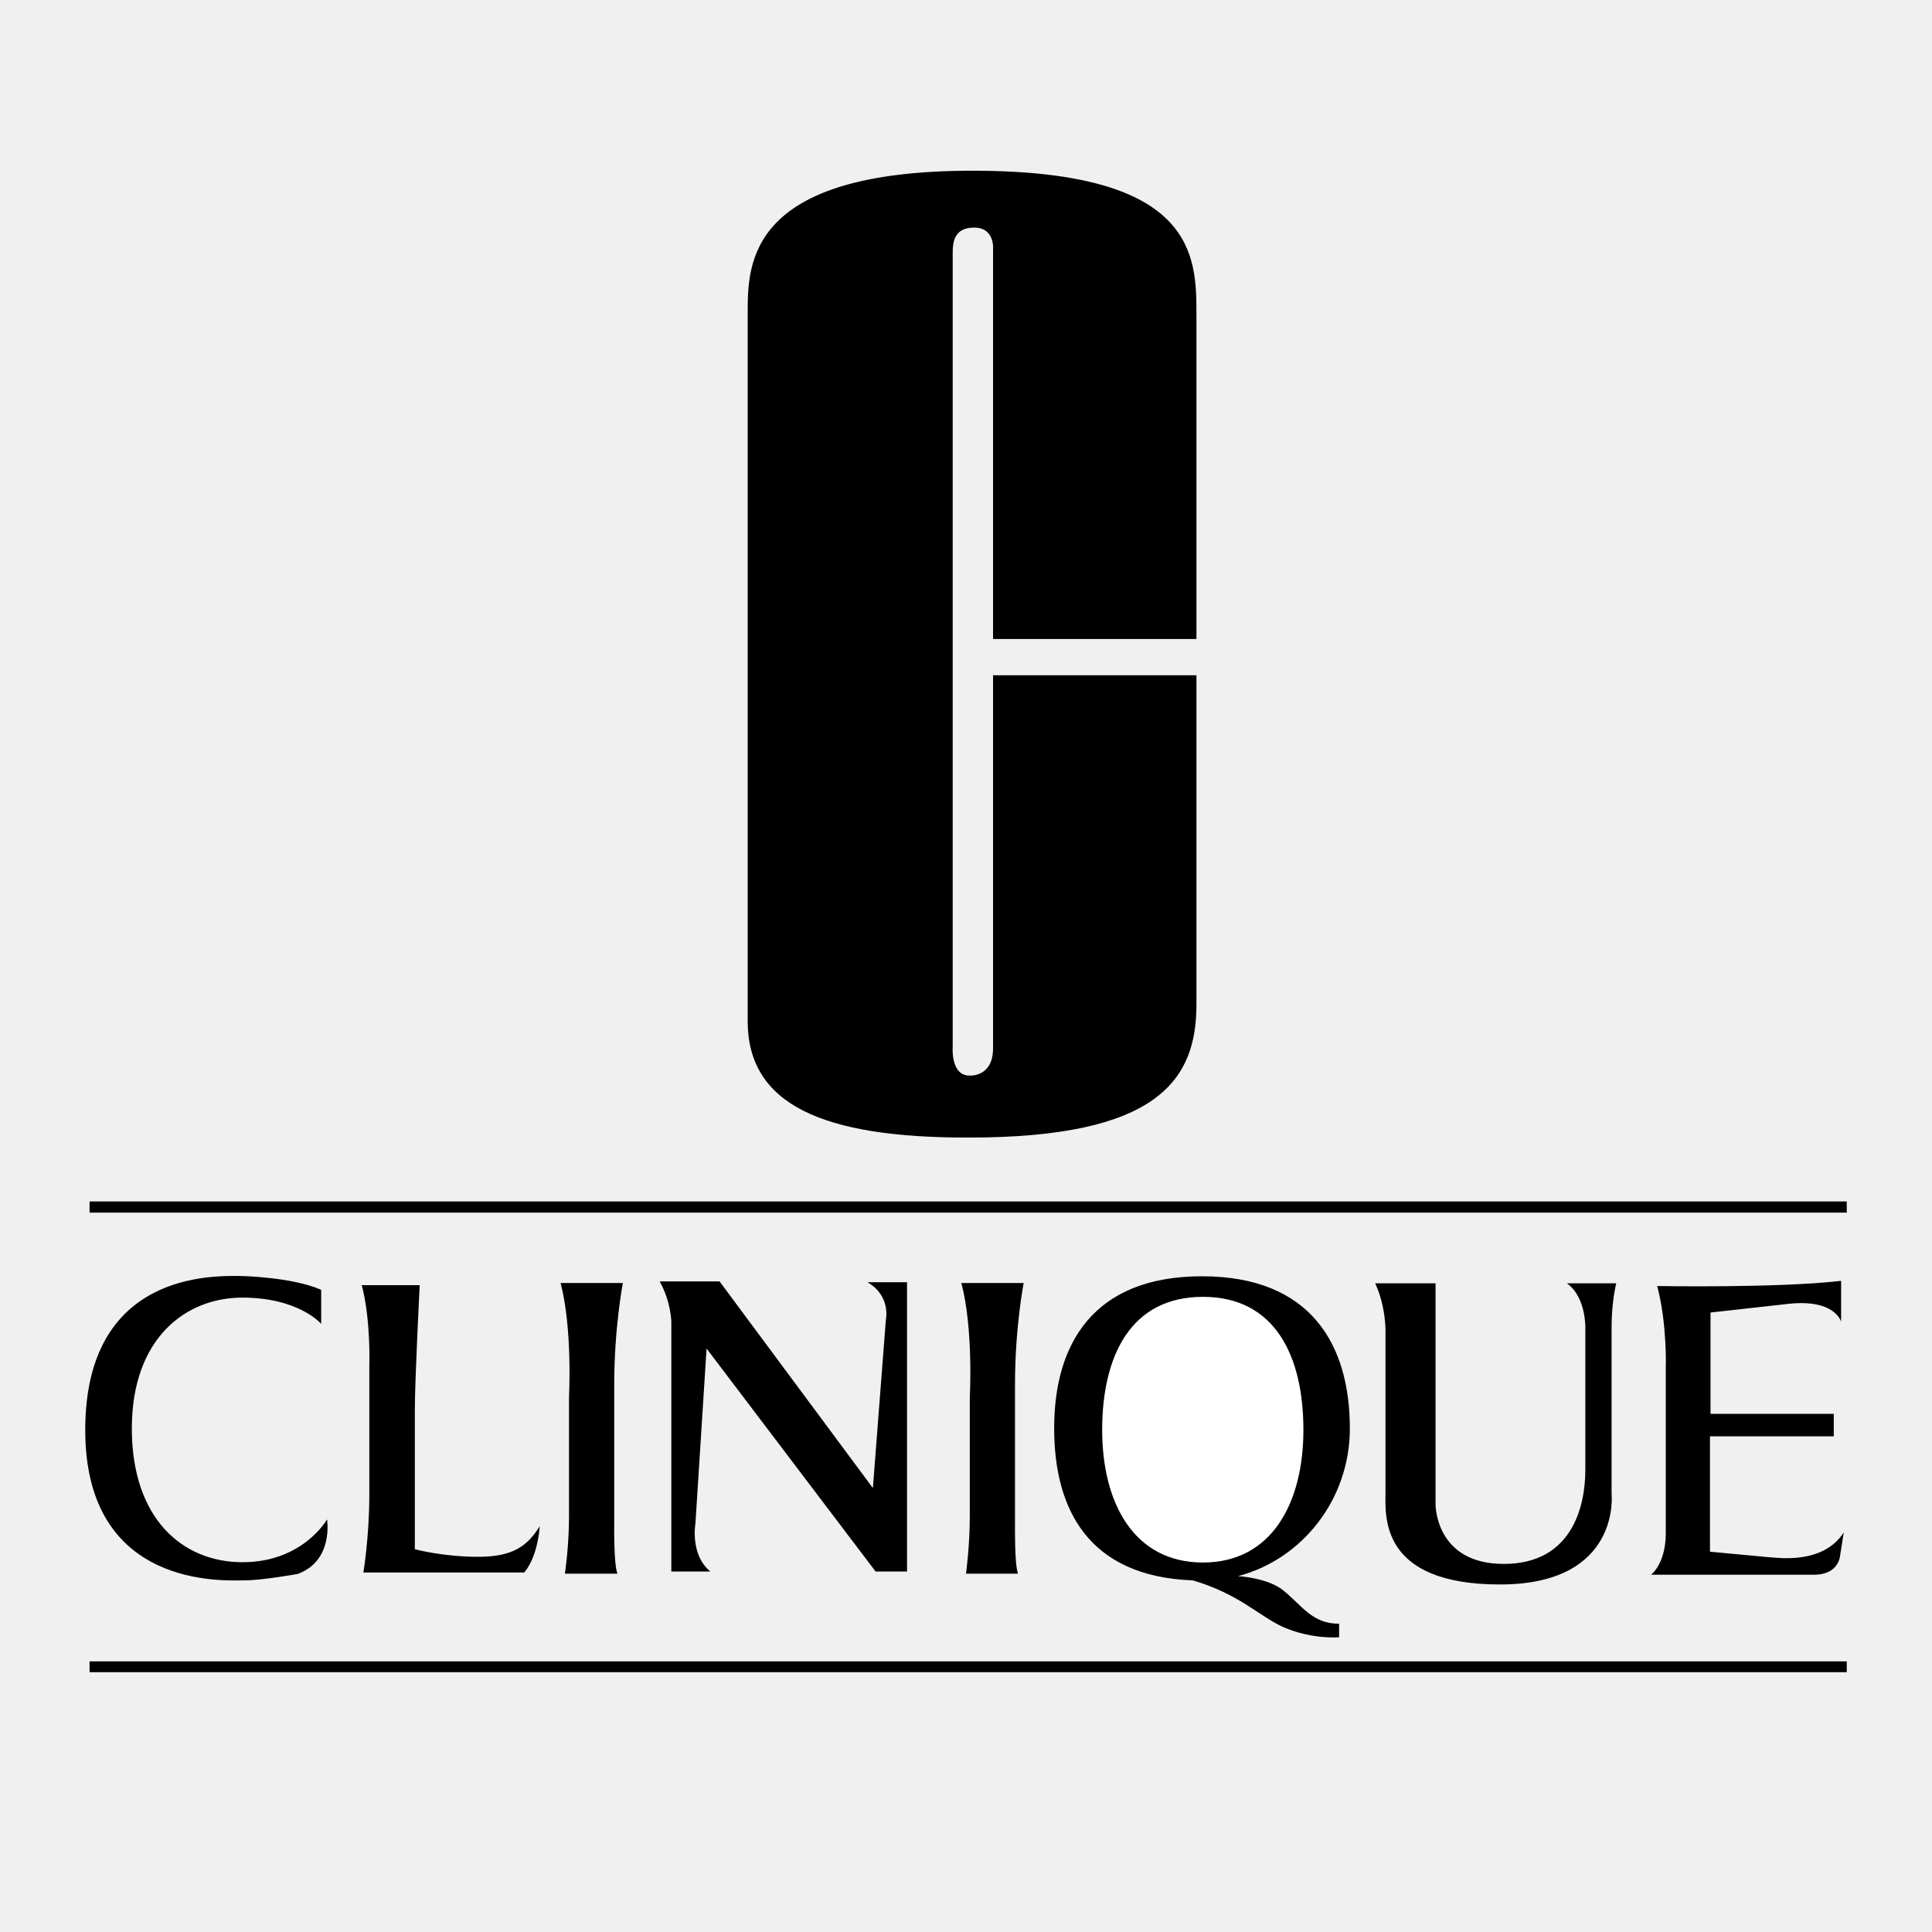
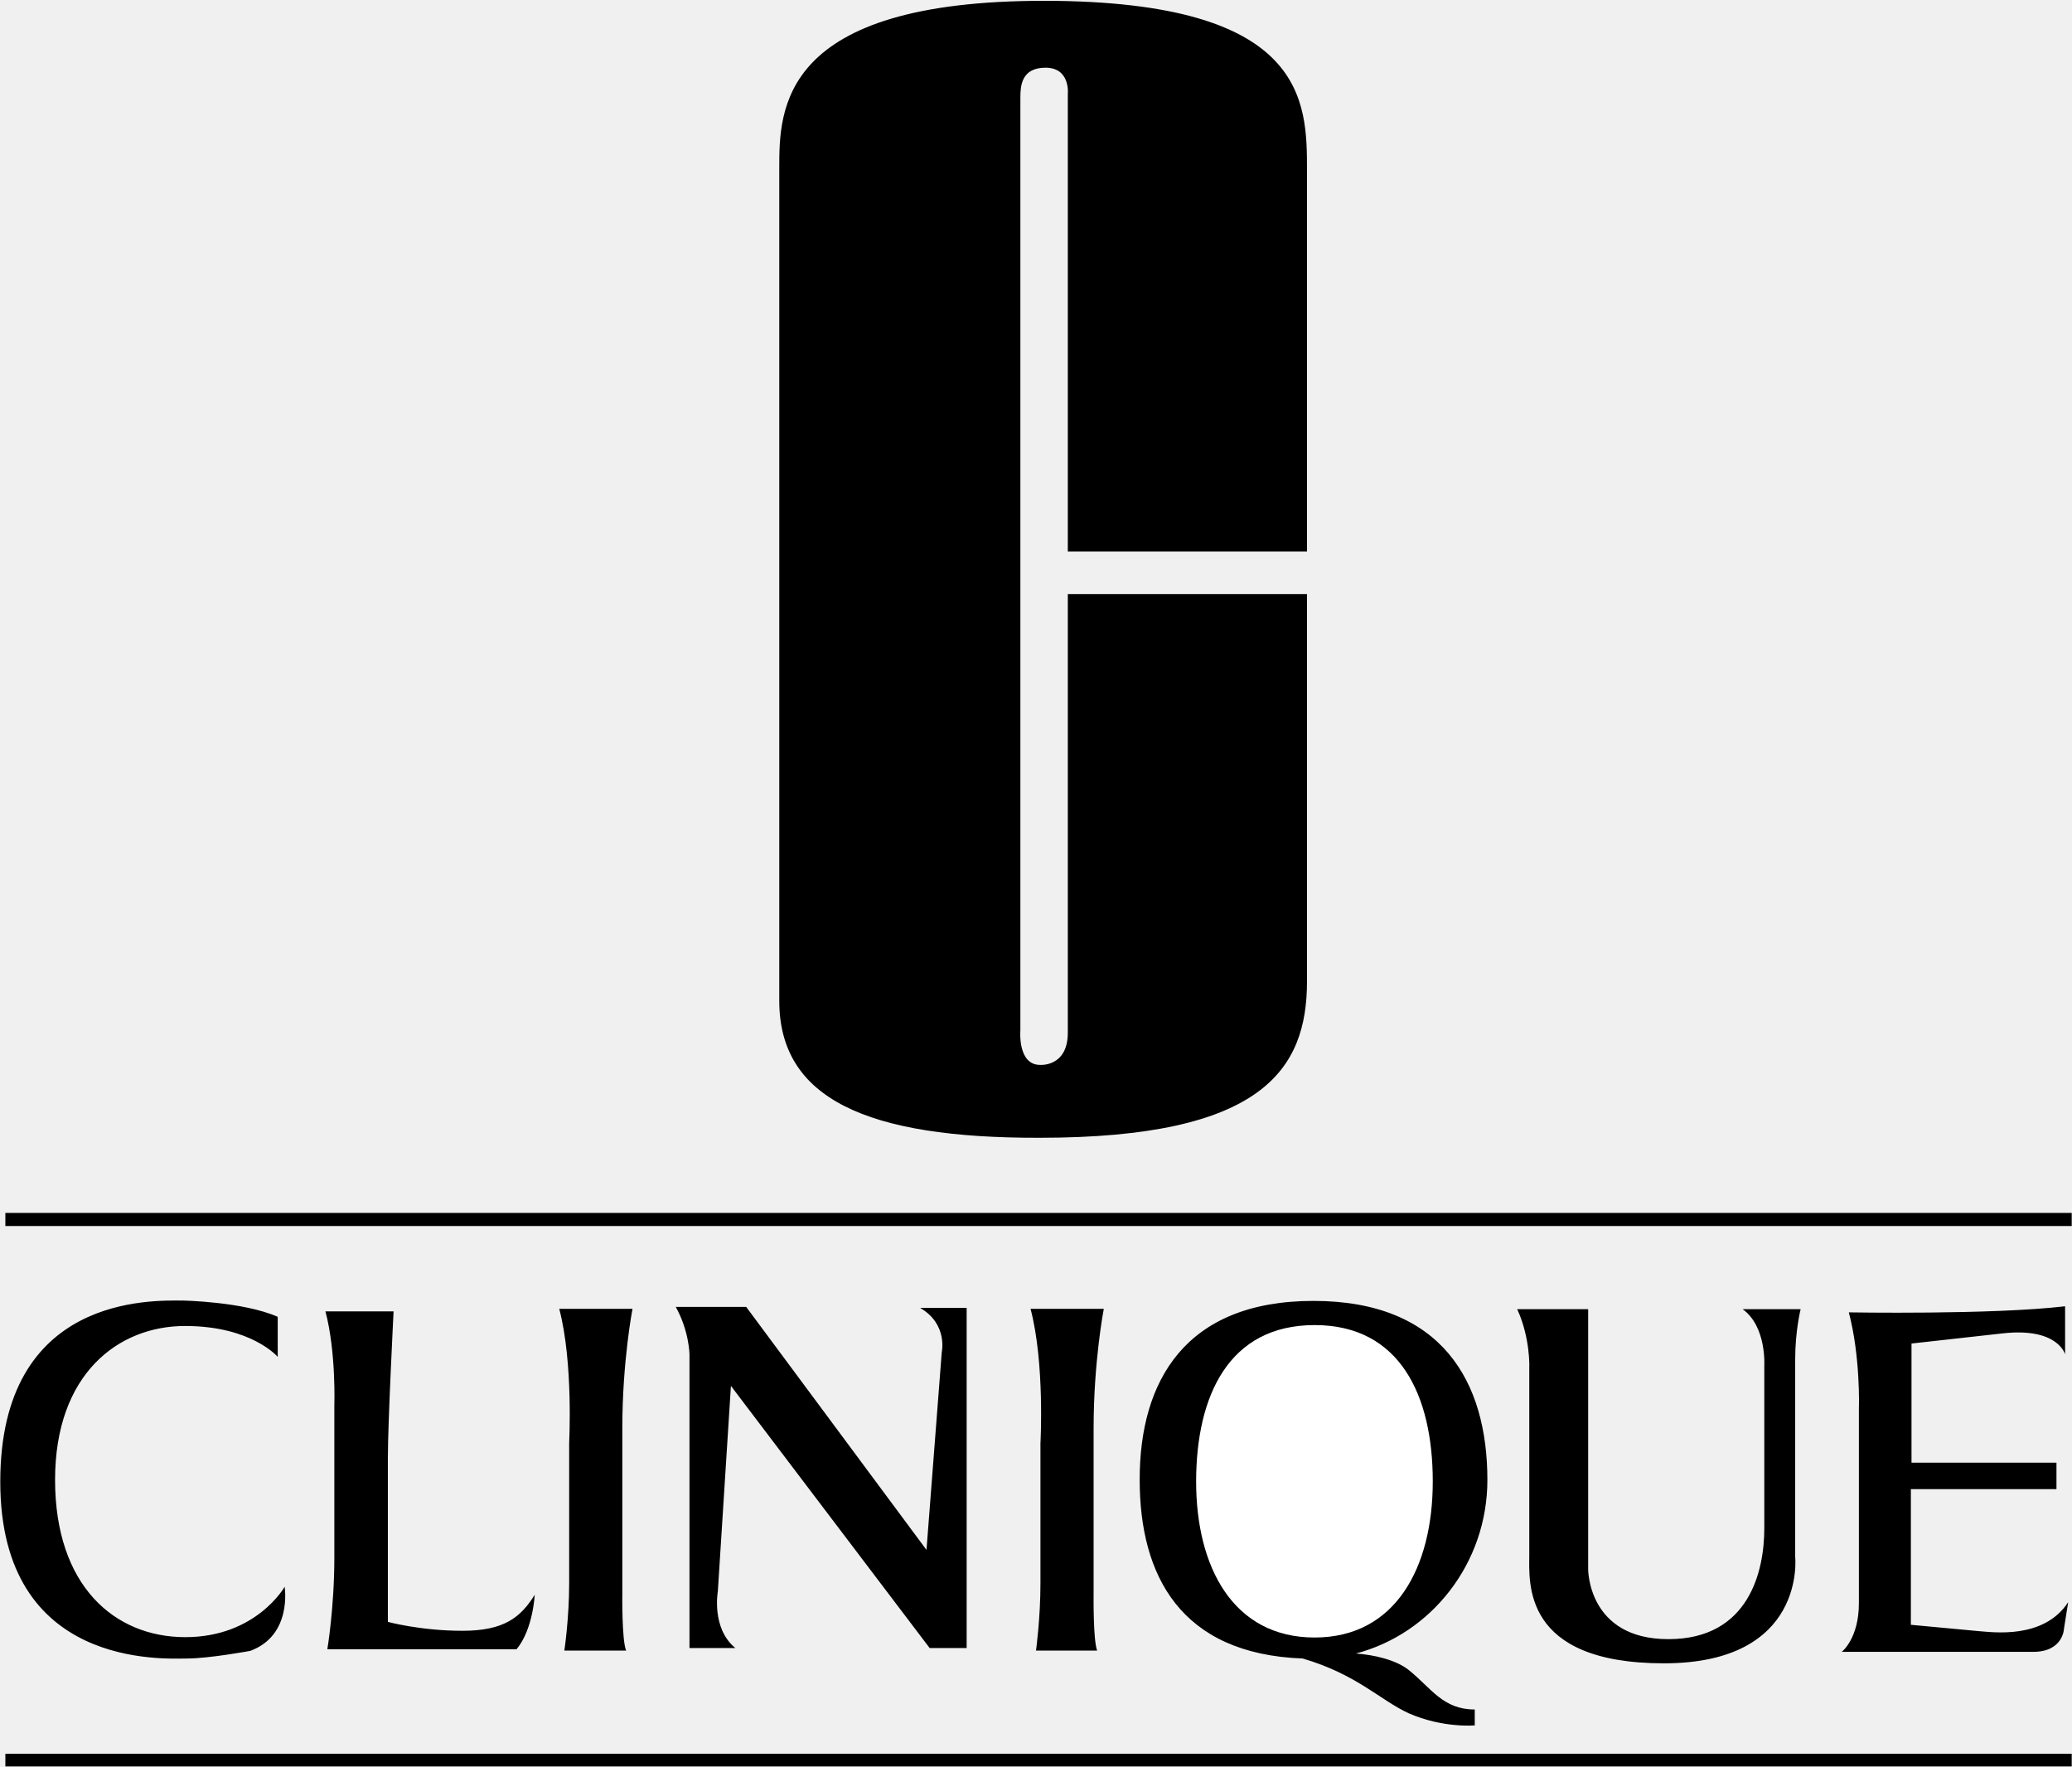
- <svg xmlns="http://www.w3.org/2000/svg" version="1.1" id="Layer_1" x="0px" y="0px" viewBox="0 0 2500 2500" style="enable-background:new 0 0 2500 2500;" xml:space="preserve">
+ <svg xmlns="http://www.w3.org/2000/svg" version="1.1" id="Layer_1" x="0px" y="0px" viewBox="110 220 2280 1944" style="enable-background:new 0 0 2500 2500;" xml:space="preserve">
  <style type="text/css">
	.st0{fill-rule:evenodd;clip-rule:evenodd;}
	.st1{fill-rule:evenodd;clip-rule:evenodd;fill:#FFFFFF;}
</style>
  <g>
    <path class="st0" d="M2144.4,1664.1c0,0,157,2.8,238-6.7v52.9c0,0-7.7-29.8-68.4-23.1l-100.6,11.2v131.1h159.5v29.1h-160.2v149.3   l75,7c14.4,1,71.2,9.5,98.1-31.9l-4.6,29.1c0,0-0.7,25.6-34,25.6h-210.6c0,0,18.9-14.4,18.9-53.6v-214.8   C2155.6,1769.2,2157.3,1712.8,2144.4,1664.1L2144.4,1664.1z M1779.5,1660.6h78.1v286c0,0-0.7,77.1,88.3,77.1   c89,0,105.5-75.4,105.5-121.6v-179.1c0,0,2.8-43.1-23.8-62.4h63.8c0,0-6,23.8-6,55v217.6c0,0,12.6,117.1-144.4,117.1   c-156.6,0-148.2-89.4-148.2-119.2v-206.8C1792.9,1724.4,1793.9,1691.8,1779.5,1660.6L1779.5,1660.6z M1555.3,1651.5   c141.2,0,191.4,88.7,191.4,197c0,91.8-61.7,169.3-144.7,191c19.3,1.4,43.8,6.7,58.2,18.2c24.9,20,37.5,43.4,72.6,43.4v17.5   c0,0-35,3.2-72.6-13.3c-31.5-14.4-56.8-42.7-116.7-60.3c-134.6-4.9-179.4-91.5-179.4-196.6   C1363.9,1740.1,1414,1651.5,1555.3,1651.5L1555.3,1651.5z M853.6,1658.1h77.5l198.4,267.4l16.8-217.6c0,0,7-30.8-23.8-48.7h51.2   v374.3H1133L914.3,1745l-14.4,226.1c0,0-7.4,40.6,19.3,62.4h-50.5v-323.1C868.7,1710.3,868.4,1684.7,853.6,1658.1L853.6,1658.1z    M1244,1660.2h80.6c0,0-11.2,57.8-11.2,131.1v181.9c0,0-0.7,51.5,3.9,63.1H1250c0,0,4.9-35.4,4.9-73.9v-154.2   C1254.9,1808.1,1259.8,1720.2,1244,1660.2L1244,1660.2z M725.4,1660.2H806c0,0-11.2,57.8-11.2,131.1v181.9c0,0-0.7,51.5,4.2,63.1   h-68c0,0,5.3-35.4,5.3-73.9v-154.2C736.2,1808.1,741.1,1720.2,725.4,1660.2L725.4,1660.2z M468.1,1663h75c0,0-6.3,122.7-6.3,161.2   v180.5c0,0,36.1,9.8,82,9.8c45.9,0,64.1-14.7,79.6-39.6c0,0-1.8,38.2-20,59.9H470.2c0,0,7.7-45.9,7.7-100.6v-167.5   C477.9,1766.8,480,1707.9,468.1,1663L468.1,1663z M310.8,1651.1c0,0,66.6,1.1,104.8,17.9v44.1c0,0-28.7-34-102-34   s-143,52.6-143,169.3c0,116.7,65.5,173.1,143.3,173.1c78.1,0,109.3-55.4,109.3-55.4s8.8,53.3-37.8,70.5c0,0-45.2,8.4-69.7,8.4   c-24.5,0-205.4,11.9-205.4-194.5C110.3,1644.4,277.5,1651.1,310.8,1651.1L310.8,1651.1z M115.9,2149.8h2273.8v14H115.9V2149.8z    M115.9,1554.7h2273.8v14.4H115.9V1554.7z M967.5,1321.3V404.9c0-64.1,0-184.3,292.3-184c288.4,0.4,288.4,110.7,288.4,186.8v419.2   H1285V323.6c0,0,3.2-29.1-24.5-29.1c-27,0-27.7,20.7-27.7,33.3v1026.2c0,0-3.2,37.8,21.7,37.8c0,0,30.5,2.5,30.5-35.4V873.8h263.2   v426.1c0,97.1-49.1,172.1-294.4,172.1C1064.3,1472.4,967.5,1429.3,967.5,1321.3L967.5,1321.3z" />
    <path class="st1" d="M1556.6,1678.1c93.9,0,130,77.5,130,172.1c0,94.6-41,171.7-130,171.7c-89.4,0-130.4-77.1-130.4-171.7   C1426.3,1755.5,1462.4,1678.1,1556.6,1678.1z" />
  </g>
</svg>
